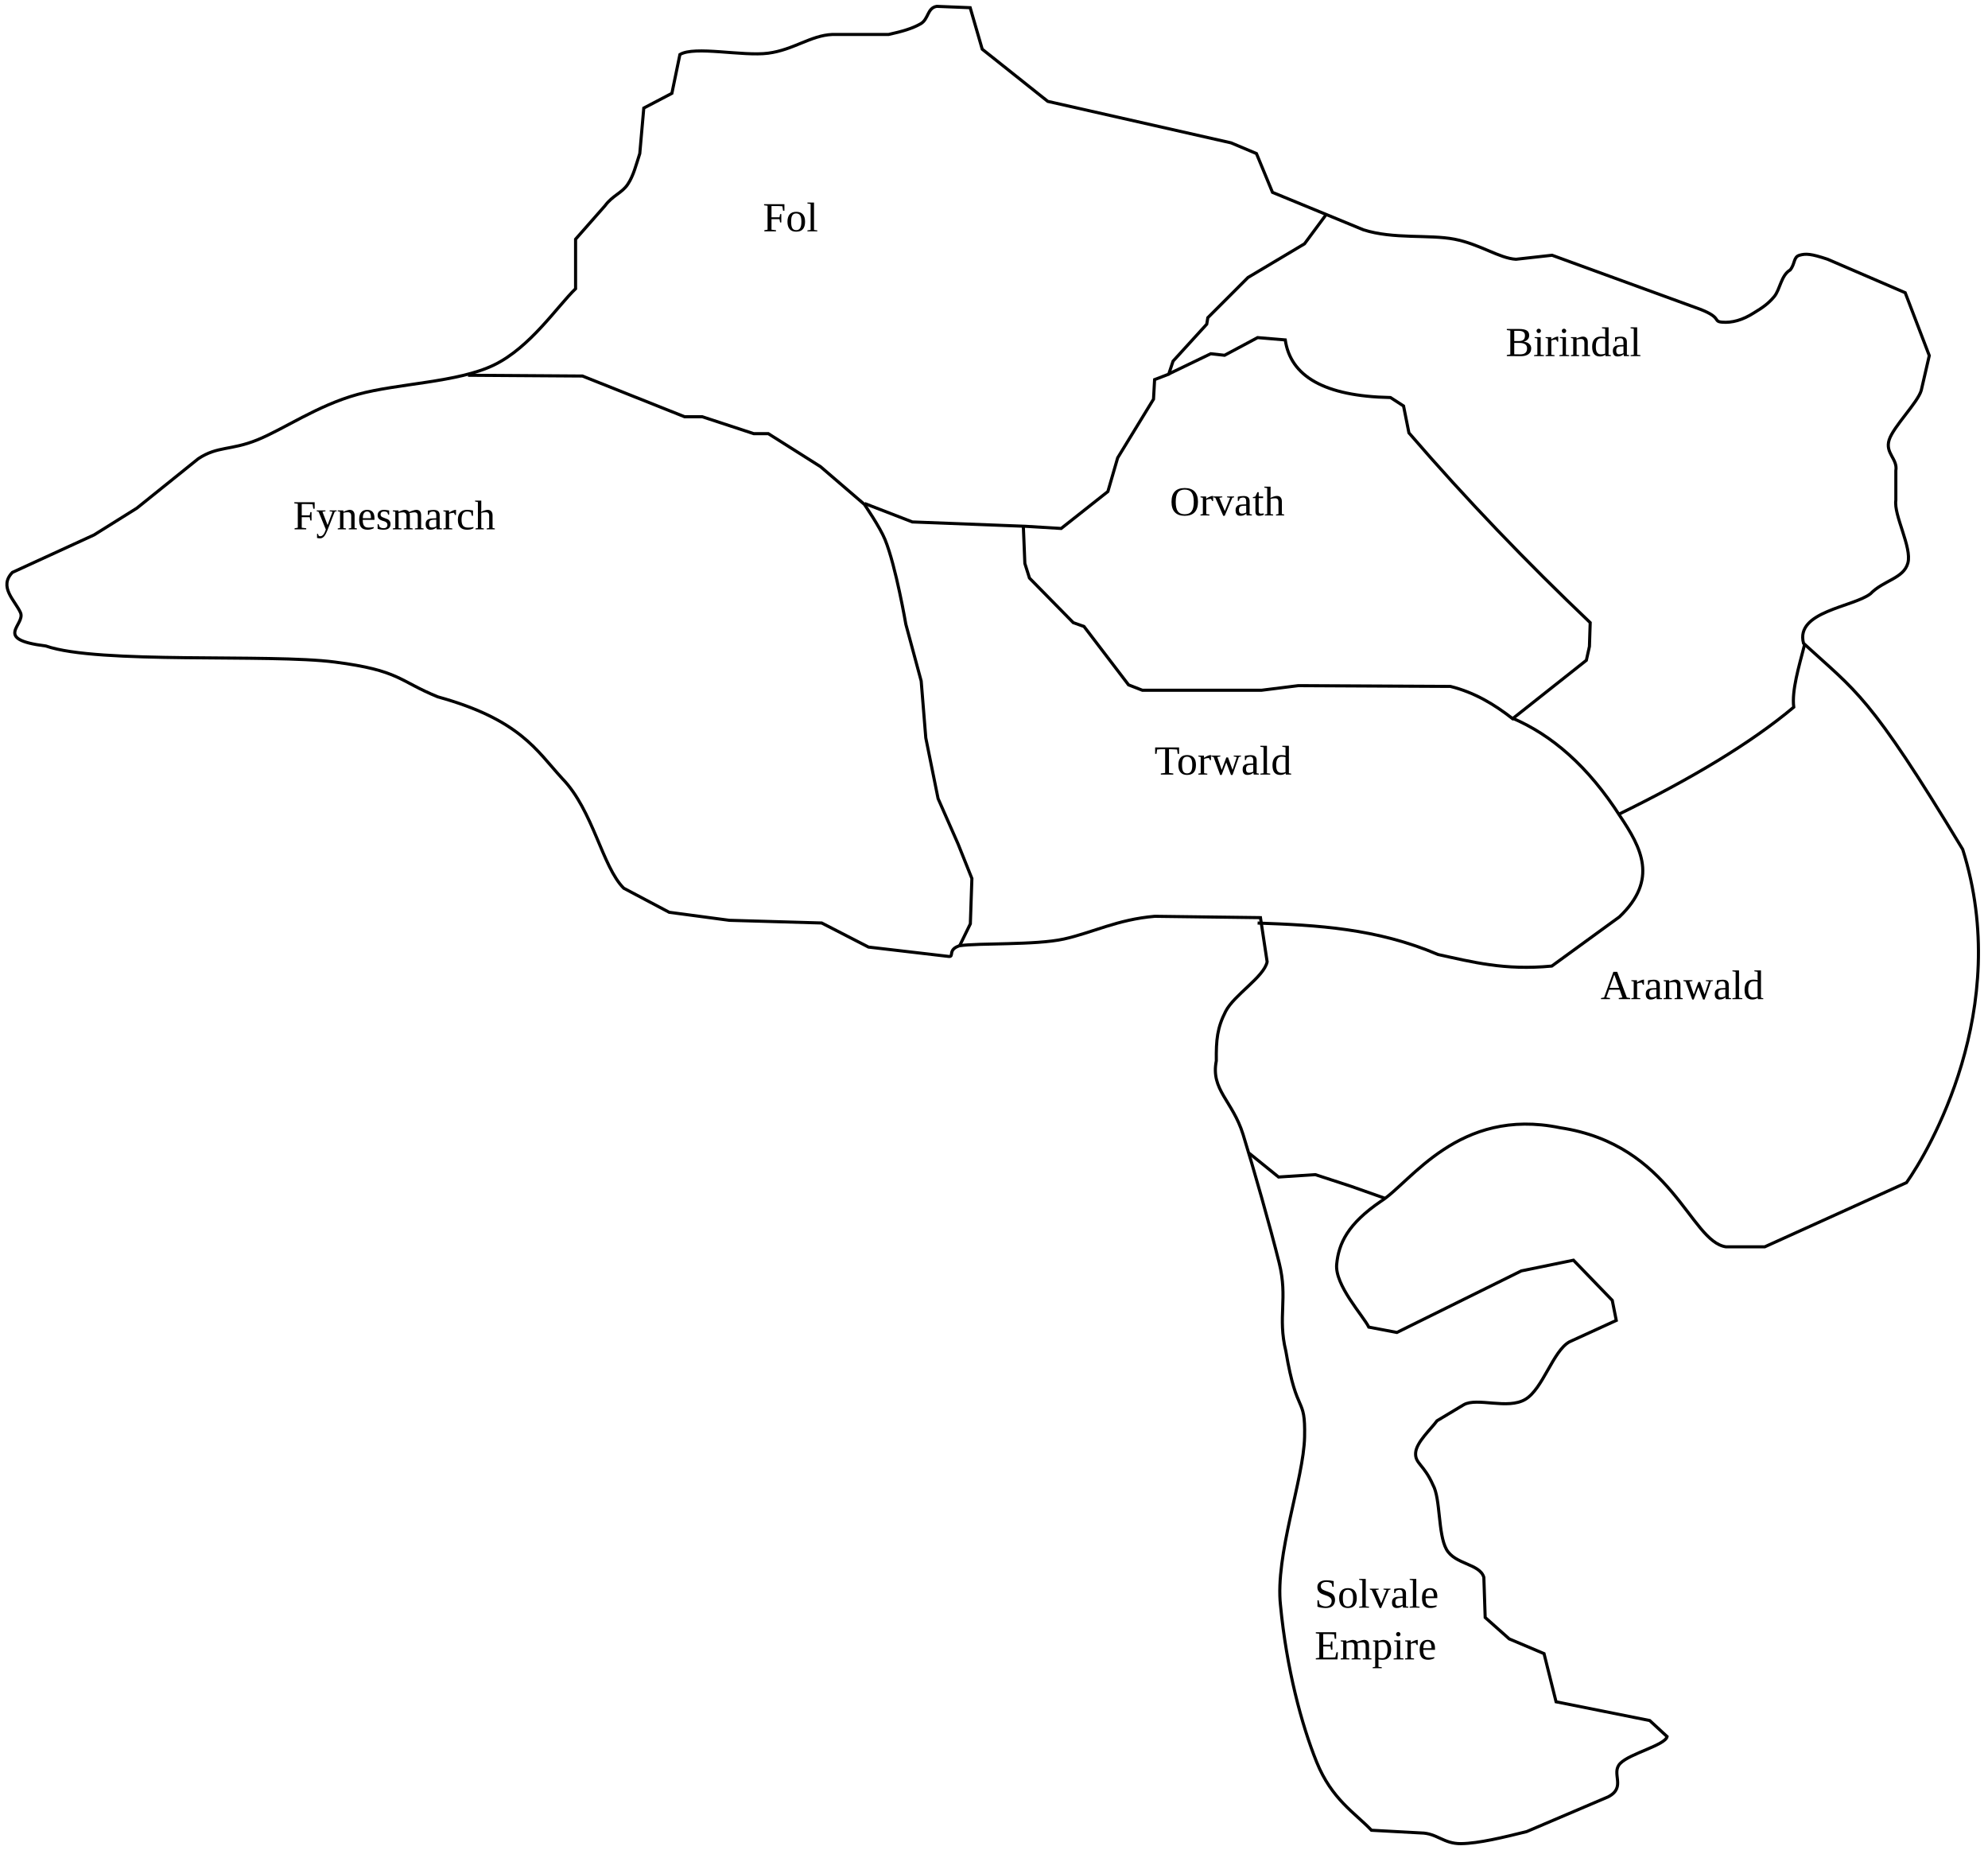
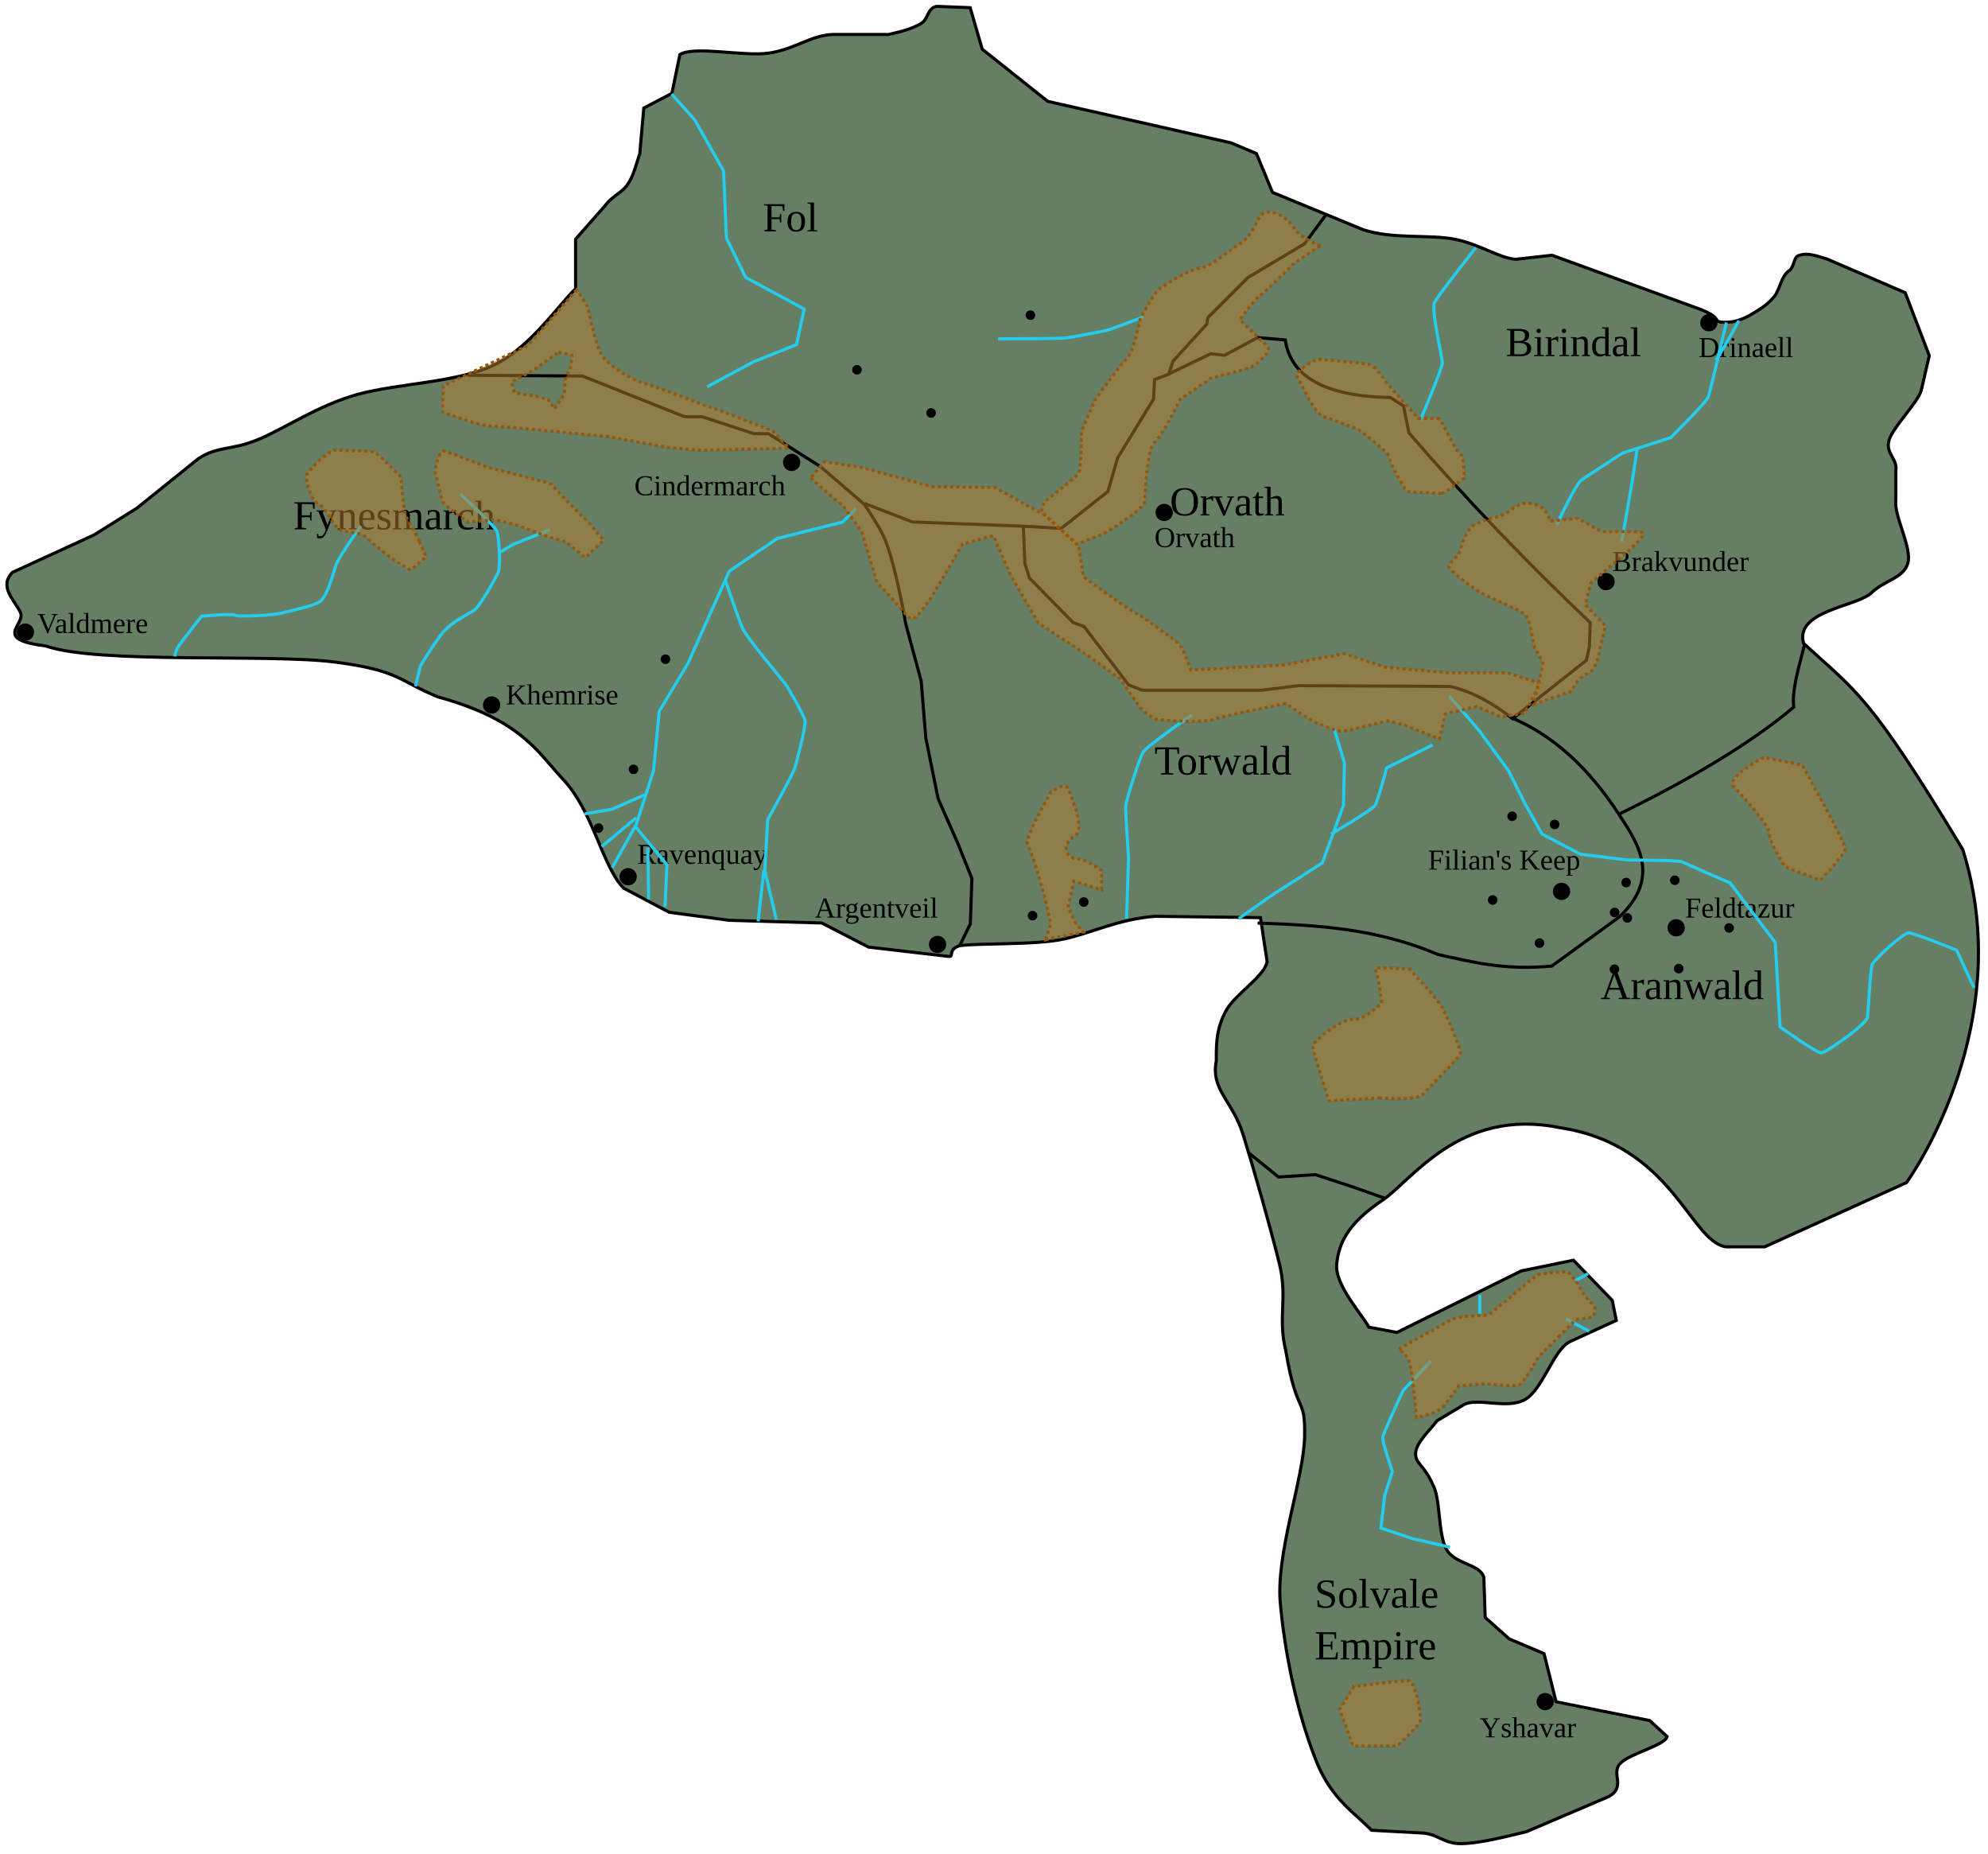
<svg xmlns="http://www.w3.org/2000/svg" width="339mm" height="316mm" viewBox="0 0 339 316" version="1.1" id="svg1" xml:space="preserve">
  <defs id="defs1" />
  <g id="layer1">
-     <path id="path1" d="m 2.118,97.585 c -2.395,2.471 0.418,4.753 1.369,6.844 0.95,2.092 -4.904,4.564 4.334,5.704 8.896,3.118 38.131,1.292 49.27,2.738 11.139,1.445 10.835,3.193 17.564,5.932 14.028,3.878 16.841,9.163 21.213,13.917 5.285,5.437 6.805,15.019 10.492,18.707 l 7.756,4.106 10.264,1.369 15.74,0.456 7.983,4.106 13.686,1.597 c 0.963,0.098 -0.249,-1.147 1.825,-1.825 3.269,-0.494 12.963,-0.076 17.792,-1.141 4.827,-1.064 9.162,-3.346 15.511,-3.877 l 18.02,0.228 1.14,7.528 c -0.532,2.586 -5.626,5.628 -7.071,8.442 -1.445,2.813 -1.635,4.867 -1.597,8.441 -0.988,4.943 2.775,6.806 4.562,12.547 1.786,5.741 4.638,15.78 6.159,21.901 1.52,6.122 -0.304,9.126 1.14,15.058 1.901,11.331 3.346,7.376 3.193,14.601 -0.151,7.225 -5.055,20.153 -4.105,28.746 1.027,10.722 3.574,20.304 6.159,26.692 2.585,6.389 6.539,8.67 9.352,11.635 l 8.44,0.457 c 2.737,0.038 3.84,1.863 6.844,1.824 3.003,-0.038 7.184,-1.064 11.176,-2.053 l 13.914,-5.932 c 3.155,-1.673 0.38,-3.992 2.053,-5.703 1.673,-1.712 7.641,-3.08 7.983,-4.564 l -2.965,-2.737 -15.967,-3.194 -2.053,-8.213 -5.931,-2.509 -4.105,-3.65 -0.228,-6.844 c -0.684,-2.358 -4.943,-2.168 -6.387,-4.792 -1.445,-2.624 -0.989,-8.631 -2.281,-10.95 -1.559,-3.537 -3.08,-3.65 -2.965,-5.476 0.113,-1.825 2.661,-4.106 3.649,-5.476 l 4.562,-2.737 c 2.28,-1.294 7.489,0.874 10.492,-0.913 3.003,-1.787 4.714,-8.251 7.528,-9.81 l 7.983,-3.65 -0.684,-3.421 -6.615,-6.845 -8.896,1.825 -21.213,10.494 -4.791,-0.912 c -0.988,-1.978 -5.816,-7.148 -5.475,-10.722 0.343,-3.575 1.901,-6.883 7.528,-10.723 5.094,-3.194 13.229,-16.122 30.565,-12.547 19.161,2.89 22.126,19.392 28.285,20.304 h 6.615 l 24.178,-10.951 c 3.688,-5.209 18.176,-29.61 9.58,-56.806 -15.959,-26.463 -18.136,-26.86 -27.144,-35.134 -1.452,-5.442 8.44,-6.16 11.405,-8.441 2.243,-2.32 5.665,-2.586 6.387,-5.248 0.723,-2.662 -2.433,-8.137 -2.052,-10.723 v -5.019 c 0.342,-2.015 -1.863,-2.966 -1.141,-5.247 0.723,-2.281 4.866,-6.35 5.475,-8.441 l 1.369,-5.932 -4.106,-10.723 -13.229,-5.703 c -2.852,-0.951 -3.726,-0.989 -4.791,-0.685 -1.064,0.304 -0.722,1.445 -1.596,2.51 -1.559,0.912 -1.712,3.346 -2.737,4.563 -1.027,1.217 -1.978,1.863 -3.422,2.738 -1.939,1.255 -3.802,1.749 -5.474,1.597 -1.673,-0.152 0.266,-0.836 -4.562,-2.509 l -24.407,-8.897 -6.159,0.684 c -2.814,-0.152 -6.159,-2.586 -10.493,-3.422 -4.333,-0.837 -10.379,0.038 -15.511,-1.597 l -15.511,-6.388 -2.737,-6.616 -4.334,-1.825 -31.249,-7.072 -11.177,-8.897 -2.053,-7.072 -5.703,-0.228 c -1.634,0.266 -1.368,2.167 -2.737,2.966 -1.368,0.798 -3.193,1.331 -5.475,1.825 h -9.58 c -3.687,0.152 -6.615,2.624 -10.949,3.194 -4.333,0.57 -12.583,-1.293 -15.055,0.228 l -1.368,6.616 -4.791,2.51 -0.684,7.757 c -0.646,1.977 -1.064,3.764 -2.053,5.247 -0.988,1.483 -2.585,1.901 -3.877,3.65 l -5.018,5.704 v 8.441 c -3.117,3.004 -7.717,10 -13.914,13.004 -6.197,3.004 -16.385,3.118 -23.266,5.019 -6.881,1.901 -12.584,5.932 -17.108,7.757 -4.524,1.825 -6.767,1.027 -10.036,3.194 l -10.493,8.441 -7.299,4.563 z" style="overflow:hidden;fill:none;stroke:#000000;stroke-width:0.529;stroke-dasharray:none;stroke-opacity:1" />
+     <path id="path1" d="m 2.118,97.585 c -2.395,2.471 0.418,4.753 1.369,6.844 0.95,2.092 -4.904,4.564 4.334,5.704 8.896,3.118 38.131,1.292 49.27,2.738 11.139,1.445 10.835,3.193 17.564,5.932 14.028,3.878 16.841,9.163 21.213,13.917 5.285,5.437 6.805,15.019 10.492,18.707 l 7.756,4.106 10.264,1.369 15.74,0.456 7.983,4.106 13.686,1.597 c 0.963,0.098 -0.249,-1.147 1.825,-1.825 3.269,-0.494 12.963,-0.076 17.792,-1.141 4.827,-1.064 9.162,-3.346 15.511,-3.877 l 18.02,0.228 1.14,7.528 c -0.532,2.586 -5.626,5.628 -7.071,8.442 -1.445,2.813 -1.635,4.867 -1.597,8.441 -0.988,4.943 2.775,6.806 4.562,12.547 1.786,5.741 4.638,15.78 6.159,21.901 1.52,6.122 -0.304,9.126 1.14,15.058 1.901,11.331 3.346,7.376 3.193,14.601 -0.151,7.225 -5.055,20.153 -4.105,28.746 1.027,10.722 3.574,20.304 6.159,26.692 2.585,6.389 6.539,8.67 9.352,11.635 l 8.44,0.457 c 2.737,0.038 3.84,1.863 6.844,1.824 3.003,-0.038 7.184,-1.064 11.176,-2.053 l 13.914,-5.932 c 3.155,-1.673 0.38,-3.992 2.053,-5.703 1.673,-1.712 7.641,-3.08 7.983,-4.564 l -2.965,-2.737 -15.967,-3.194 -2.053,-8.213 -5.931,-2.509 -4.105,-3.65 -0.228,-6.844 c -0.684,-2.358 -4.943,-2.168 -6.387,-4.792 -1.445,-2.624 -0.989,-8.631 -2.281,-10.95 -1.559,-3.537 -3.08,-3.65 -2.965,-5.476 0.113,-1.825 2.661,-4.106 3.649,-5.476 l 4.562,-2.737 c 2.28,-1.294 7.489,0.874 10.492,-0.913 3.003,-1.787 4.714,-8.251 7.528,-9.81 l 7.983,-3.65 -0.684,-3.421 -6.615,-6.845 -8.896,1.825 -21.213,10.494 -4.791,-0.912 c -0.988,-1.978 -5.816,-7.148 -5.475,-10.722 0.343,-3.575 1.901,-6.883 7.528,-10.723 5.094,-3.194 13.229,-16.122 30.565,-12.547 19.161,2.89 22.126,19.392 28.285,20.304 h 6.615 l 24.178,-10.951 c 3.688,-5.209 18.176,-29.61 9.58,-56.806 -15.959,-26.463 -18.136,-26.86 -27.144,-35.134 -1.452,-5.442 8.44,-6.16 11.405,-8.441 2.243,-2.32 5.665,-2.586 6.387,-5.248 0.723,-2.662 -2.433,-8.137 -2.052,-10.723 v -5.019 c 0.342,-2.015 -1.863,-2.966 -1.141,-5.247 0.723,-2.281 4.866,-6.35 5.475,-8.441 l 1.369,-5.932 -4.106,-10.723 -13.229,-5.703 c -2.852,-0.951 -3.726,-0.989 -4.791,-0.685 -1.064,0.304 -0.722,1.445 -1.596,2.51 -1.559,0.912 -1.712,3.346 -2.737,4.563 -1.027,1.217 -1.978,1.863 -3.422,2.738 -1.939,1.255 -3.802,1.749 -5.474,1.597 -1.673,-0.152 0.266,-0.836 -4.562,-2.509 l -24.407,-8.897 -6.159,0.684 c -2.814,-0.152 -6.159,-2.586 -10.493,-3.422 -4.333,-0.837 -10.379,0.038 -15.511,-1.597 l -15.511,-6.388 -2.737,-6.616 -4.334,-1.825 -31.249,-7.072 -11.177,-8.897 -2.053,-7.072 -5.703,-0.228 c -1.634,0.266 -1.368,2.167 -2.737,2.966 -1.368,0.798 -3.193,1.331 -5.475,1.825 h -9.58 c -3.687,0.152 -6.615,2.624 -10.949,3.194 -4.333,0.57 -12.583,-1.293 -15.055,0.228 l -1.368,6.616 -4.791,2.51 -0.684,7.757 c -0.646,1.977 -1.064,3.764 -2.053,5.247 -0.988,1.483 -2.585,1.901 -3.877,3.65 l -5.018,5.704 v 8.441 c -3.117,3.004 -7.717,10 -13.914,13.004 -6.197,3.004 -16.385,3.118 -23.266,5.019 -6.881,1.901 -12.584,5.932 -17.108,7.757 -4.524,1.825 -6.767,1.027 -10.036,3.194 l -10.493,8.441 -7.299,4.563 z" style="overflow:hidden;fill:#657e64;stroke:#000000;stroke-width:0.529;stroke-dasharray:none;stroke-opacity:1;fill-opacity:1" />
  </g>
  <g id="layer2">
    <path style="fill:none;stroke:#000000;stroke-width:0.529;stroke-dasharray:none;stroke-opacity:1" d="m 147.428,85.835 8.15,3.149 19.265,0.741 6.113,0.37 7.965,-6.298 1.667,-5.742 6.113,-10.003 0.185,-3.334 2.408,-0.926 0.741,-2.223 5.742,-6.298 0.185,-1.111 6.854,-6.854 9.632,-5.742 3.705,-5.001" id="path4" />
    <path style="fill:none;stroke:#000000;stroke-width:0.529;stroke-dasharray:none;stroke-opacity:1" d="m 79.801,63.977 19.516,0.131 17.421,6.942 h 3.013 l 8.776,2.882 h 2.489 l 8.907,5.632 7.466,6.418 c 0,0 2.66,3.867 3.537,6.025 1.861,4.582 3.537,14.408 3.537,14.408 l 2.62,9.693 0.786,9.693 2.096,10.348 3.406,7.728 2.358,5.894 -0.262,7.728 -1.822,3.732" id="path5" />
    <path style="fill:none;stroke:#000000;stroke-width:0.529;stroke-dasharray:none;stroke-opacity:1" d="m 199.387,63.715 7.073,-3.406 2.358,0.262 5.632,-3.013 4.715,0.393 c 0.9,6.154 6.568,9.606 17.945,9.824 l 2.227,1.441 0.917,4.584 c 9.762,11.326 20.102,22.074 30.912,32.353 l -0.131,4.06 -0.524,2.358 -12.574,9.955 c -3.097,-2.42 -6.47,-4.471 -10.61,-5.501 l -25.934,-0.131 -6.287,0.786 h -20.302 l -2.358,-0.917 -7.597,-9.955 -1.834,-0.655 -7.466,-7.597 -0.786,-2.489 -0.262,-6.418" id="path6" />
    <path style="fill:none;stroke:#000000;stroke-width:0.529;stroke-dasharray:none;stroke-opacity:1" d="m 307.709,109.951 c -0.986,3.818 -2.187,7.797 -1.834,10.61 -7.281,6.112 -17.476,12.225 -29.995,18.337" id="path7" />
    <path style="fill:none;stroke:#000000;stroke-width:0.529;stroke-dasharray:none;stroke-opacity:1" d="m 257.805,122.395 c 6.83,2.893 13.035,8.285 18.468,16.766 3.579,5.357 6.571,10.773 -0.131,17.159 l -11.526,8.383 c -8.126,0.772 -13.615,-0.717 -19.385,-1.965 -10.484,-4.47 -20.639,-5.008 -30.781,-5.37" id="path8" />
    <path style="fill:none;stroke:#000000;stroke-width:0.529;stroke-dasharray:none;stroke-opacity:1;fill-opacity:1" d="m 213.019,196.617 5.004,4.05 6.277,-0.405 6.104,1.996 5.728,2.025" id="path2" />
  </g>
  <g id="layer3">
    <text xml:space="preserve" style="font-size:7.056px;writing-mode:lr-tb;direction:ltr;fill:#000000;stroke:none;stroke-width:0.529;fill-opacity:1" x="49.986" y="90.253" id="text1">
      <tspan id="tspan1" style="font-size:7.056px;stroke-width:0.529;fill:#000000;fill-opacity:1;stroke:none" x="49.986" y="90.253">Fynesmarch</tspan>
    </text>
    <text xml:space="preserve" style="font-size:7.056px;writing-mode:lr-tb;direction:ltr;fill:#000000;fill-opacity:1;stroke:none;stroke-width:0.529" x="130.091" y="39.436" id="text2">
      <tspan id="tspan2" style="stroke-width:0.529" x="130.091" y="39.436">Fol</tspan>
    </text>
    <text xml:space="preserve" style="font-size:7.056px;writing-mode:lr-tb;direction:ltr;fill:#000000;fill-opacity:1;stroke:none;stroke-width:0.529" x="256.745" y="60.709" id="text3">
      <tspan id="tspan3" style="stroke-width:0.529" x="256.745" y="60.709">Birindal</tspan>
    </text>
    <text xml:space="preserve" style="font-size:7.056px;writing-mode:lr-tb;direction:ltr;fill:#000000;fill-opacity:1;stroke:none;stroke-width:0.529" x="199.473" y="87.873" id="text4">
      <tspan id="tspan4" style="stroke-width:0.529" x="199.473" y="87.873">Orvath</tspan>
    </text>
    <text xml:space="preserve" style="font-size:7.056px;writing-mode:lr-tb;direction:ltr;fill:#000000;fill-opacity:1;stroke:none;stroke-width:0.529" x="196.855" y="132.055" id="text5">
      <tspan id="tspan5" style="stroke-width:0.529" x="196.855" y="132.055">Torwald</tspan>
    </text>
    <text xml:space="preserve" style="font-size:7.056px;writing-mode:lr-tb;direction:ltr;fill:#000000;fill-opacity:1;stroke:none;stroke-width:0.529" x="272.945" y="170.345" id="text6">
      <tspan id="tspan6" style="stroke-width:0.529" x="272.945" y="170.345">Aranwald</tspan>
    </text>
    <text xml:space="preserve" style="font-size:7.056px;writing-mode:lr-tb;direction:ltr;fill:#000000;fill-opacity:1;stroke:none;stroke-width:0.529" x="224.171" y="274.087" id="text7">
      <tspan id="tspan7" style="stroke-width:0.529" x="224.171" y="274.087">Solvale</tspan>
      <tspan style="stroke-width:0.529" x="224.171" y="282.906" id="tspan8">Empire</tspan>
    </text>
  </g>
+   <g id="layer4">
+     <circle style="fill:#000000;fill-opacity:1;stroke:none;stroke-width:0.529" id="path9" cx="159.873" cy="161.018" r="1.473" />
+     <circle style="fill:#000000;fill-opacity:1;stroke:none;stroke-width:0.529" id="path9-1" cx="83.831" cy="120.194" r="1.473" />
+     <circle style="fill:#000000;fill-opacity:1;stroke:none;stroke-width:0.529" id="path9-85" cx="198.518" cy="87.369" r="1.473" />
+     <circle style="fill:#000000;fill-opacity:1;stroke:none;stroke-width:0.529" id="path9-9" cx="266.276" cy="151.971" r="1.473" />
+     <circle style="fill:#000000;fill-opacity:1;stroke:none;stroke-width:0.529" id="path9-3" cx="273.87" cy="99.161" r="1.473" />
+     <circle style="fill:#000000;fill-opacity:1;stroke:none;stroke-width:0.529" id="path9-87" cx="291.402" cy="55.023" r="1.473" />
+     <circle style="fill:#000000;fill-opacity:1;stroke:none;stroke-width:0.529" id="path9-93" cx="263.493" cy="290.104" r="1.473" />
+     <circle style="fill:#000000;fill-opacity:1;stroke:none;stroke-width:0.529" id="path9-4" cx="285.825" cy="158.175" r="1.473" />
+     <circle style="fill:#000000;fill-opacity:1;stroke:none;stroke-width:0.529" id="path9-2" cx="134.993" cy="78.831" r="1.473" />
+     <circle style="fill:#000000;fill-opacity:1;stroke:none;stroke-width:0.529" id="path9-23" cx="4.328" cy="107.771" r="1.473" />
+     <circle style="fill:#000000;fill-opacity:1;stroke:none;stroke-width:0.529" id="path9-8" cx="107.116" cy="149.47" r="1.473" />
+   </g>
+   <g id="layer5">
+     <text xml:space="preserve" style="font-size:4.939px;writing-mode:lr-tb;direction:ltr;fill:#000000;fill-opacity:1;stroke:none;stroke-width:0.529" x="6.336" y="107.92" id="text1-5-2" transform="translate(79.92045,12.17364)">
+       <tspan id="tspan1-0-4" style="font-size:4.939px;fill:#000000;fill-opacity:1;stroke:none;stroke-width:0.529" x="6.336" y="107.92">Khemrise</tspan>
+     </text>
+     <text xml:space="preserve" style="font-size:4.939px;writing-mode:lr-tb;direction:ltr;fill:#000000;fill-opacity:1;stroke:none;stroke-width:0.529" x="274.909" y="97.364" id="text24">
+       <tspan id="tspan24" style="stroke-width:0.529" x="274.909" y="97.364">Brakvunder</tspan>
+     </text>
+     <text xml:space="preserve" style="font-size:4.939px;writing-mode:lr-tb;direction:ltr;fill:#000000;fill-opacity:1;stroke:none;stroke-width:0.529" x="289.636" y="60.873" id="text23">
+       <tspan id="tspan23" style="stroke-width:0.529" x="289.636" y="60.873">Drinaell</tspan>
+     </text>
+     <text xml:space="preserve" style="font-size:4.939px;writing-mode:lr-tb;direction:ltr;fill:#000000;fill-opacity:1;stroke:none;stroke-width:0.529" x="243.491" y="148.255" id="text17">
+       <tspan id="tspan17" style="stroke-width:0.529" x="243.491" y="148.255">Filian's Keep</tspan>
+     </text>
+     <text xml:space="preserve" style="font-size:4.939px;writing-mode:lr-tb;direction:ltr;fill:#000000;fill-opacity:1;stroke:none;stroke-width:0.529" x="252.327" y="296.182" id="text13">
+       <tspan id="tspan13" style="stroke-width:0.529" x="252.327" y="296.182">Yshavar</tspan>
+     </text>
+     <text xml:space="preserve" style="font-size:4.939px;writing-mode:lr-tb;direction:ltr;fill:#000000;fill-opacity:1;stroke:none;stroke-width:0.529" x="196.855" y="93.273" id="text14">
+       <tspan id="tspan14" style="stroke-width:0.529" x="196.855" y="93.273">Orvath</tspan>
+     </text>
+     <text xml:space="preserve" style="font-size:4.939px;writing-mode:lr-tb;direction:ltr;fill:#000000;fill-opacity:1;stroke:none;stroke-width:0.529" x="6.336" y="107.92" id="text1-5">
+       <tspan id="tspan1-0" style="font-size:4.939px;fill:#000000;fill-opacity:1;stroke:none;stroke-width:0.529" x="6.336" y="107.92">Valdmere</tspan>
+     </text>
+     <text xml:space="preserve" style="font-size:4.939px;writing-mode:lr-tb;direction:ltr;fill:#000000;fill-opacity:1;stroke:none;stroke-width:0.529" x="138.927" y="156.436" id="text11">
+       <tspan id="tspan11" style="stroke-width:0.529" x="138.927" y="156.436">Argentveil</tspan>
+     </text>
+     <text xml:space="preserve" style="font-size:4.939px;writing-mode:lr-tb;direction:ltr;fill:#000000;fill-opacity:1;stroke:none;stroke-width:0.529" x="108.655" y="147.273" id="text12">
+       <tspan id="tspan12" style="stroke-width:0.529" x="108.655" y="147.273">Ravenquay</tspan>
+     </text>
+     <text xml:space="preserve" style="font-size:4.939px;writing-mode:lr-tb;direction:ltr;fill:#000000;fill-opacity:1;stroke:none;stroke-width:0.529" x="287.345" y="156.436" id="text18">
+       <tspan id="tspan18" style="stroke-width:0.529" x="287.345" y="156.436">Feldtazur</tspan>
+     </text>
+     <text xml:space="preserve" style="font-size:4.939px;writing-mode:lr-tb;direction:ltr;fill:#000000;fill-opacity:1;stroke:none;stroke-width:0.529" x="108.164" y="84.436" id="text22">
+       <tspan id="tspan22" style="stroke-width:0.529" x="108.164" y="84.436">Cindermarch</tspan>
+     </text>
+   </g>
+   <g id="layer6">
+     <circle style="fill:#000000;fill-opacity:1;stroke:none;stroke-width:0.529" id="path24" cx="176.073" cy="156.109" r="0.818" />
+     <circle style="fill:#000000;fill-opacity:1;stroke:none;stroke-width:0.529" id="path24-9" cx="184.809" cy="153.781" r="0.818" />
+     <circle style="fill:#000000;fill-opacity:1;stroke:none;stroke-width:0.529" id="path24-3" cx="262.521" cy="160.786" r="0.818" />
+     <circle style="fill:#000000;fill-opacity:1;stroke:none;stroke-width:0.529" id="path24-4" cx="254.536" cy="153.44" r="0.818" />
+     <circle style="fill:#000000;fill-opacity:1;stroke:none;stroke-width:0.529" id="path24-1" cx="257.851" cy="139.159" r="0.818" />
+     <circle style="fill:#000000;fill-opacity:1;stroke:none;stroke-width:0.529" id="path24-37" cx="265.106" cy="140.556" r="0.818" />
+     <circle style="fill:#000000;fill-opacity:1;stroke:none;stroke-width:0.529" id="path24-13" cx="277.298" cy="150.465" r="0.818" />
+     <circle style="fill:#000000;fill-opacity:1;stroke:none;stroke-width:0.529" id="path24-0" cx="285.591" cy="150.071" r="0.818" />
+     <circle style="fill:#000000;fill-opacity:1;stroke:none;stroke-width:0.529" id="path24-15" cx="294.851" cy="158.201" r="0.818" />
+     <circle style="fill:#000000;fill-opacity:1;stroke:none;stroke-width:0.529" id="path24-7" cx="286.261" cy="165.132" r="0.818" />
+     <circle style="fill:#000000;fill-opacity:1;stroke:none;stroke-width:0.529" id="path24-01" cx="275.302" cy="165.239" r="0.818" />
+     <circle style="fill:#000000;fill-opacity:1;stroke:none;stroke-width:0.529" id="path24-41" cx="277.496" cy="156.493" r="0.818" />
+     <circle style="fill:#000000;fill-opacity:1;stroke:none;stroke-width:0.529" id="path24-46" cx="275.334" cy="155.557" r="0.818" />
+     <circle style="fill:#000000;fill-opacity:1;stroke:none;stroke-width:0.529" id="path24-77" cx="102.058" cy="141.18" r="0.818" />
+     <circle style="fill:#000000;fill-opacity:1;stroke:none;stroke-width:0.529" id="path24-6" cx="113.483" cy="112.387" r="0.818" />
+     <circle style="fill:#000000;fill-opacity:1;stroke:none;stroke-width:0.529" id="path24-012" cx="146.137" cy="63.047" r="0.818" />
+     <circle style="fill:#000000;fill-opacity:1;stroke:none;stroke-width:0.529" id="path24-78" cx="158.774" cy="70.404" r="0.818" />
+     <circle style="fill:#000000;fill-opacity:1;stroke:none;stroke-width:0.529" id="path24-016" cx="175.708" cy="53.735" r="0.818" />
+     <circle style="fill:#000000;fill-opacity:1;stroke:none;stroke-width:0.529" id="path24-99" cx="108.031" cy="131.163" r="0.818" />
+   </g>
+   <g id="layer7">
+     <path style="fill:none;fill-opacity:1;stroke:#24cced;stroke-width:0.529;stroke-opacity:1" d="m 104.4,147.927 4.091,-7.364 2.945,-9.164 0.982,-10.145 4.909,-8.182 3.436,-7.691 3.6,-8.018 8.182,-5.564 11.127,-2.782 2.291,-2.291" id="path25" />
+     <path style="fill:none;fill-opacity:1;stroke:#24cced;stroke-width:0.529;stroke-opacity:1" d="m 109.964,135.491 -5.564,2.455 -4.745,0.818" id="path26" />
+     <path style="fill:none;fill-opacity:1;stroke:#24cced;stroke-width:0.529;stroke-opacity:1" d="m 108.327,140.891 5.4,6.545 -0.327,7.2" id="path27" />
+     <path style="fill:none;fill-opacity:1;stroke:#24cced;stroke-width:0.529;stroke-opacity:1" d="m 110.455,144.491 0.164,8.836" id="path28" />
+     <path style="fill:none;fill-opacity:1;stroke:#24cced;stroke-width:0.529;stroke-opacity:1" d="M 108.491,139.418 102.6,144.327" id="path29" />
+     <path style="fill:none;fill-opacity:1;stroke:#24cced;stroke-width:0.529;stroke-opacity:1" d="m 123.709,99 c 0,0 2.291,6.709 2.945,8.182 0.655,1.473 6.545,8.509 7.2,9.327 0.655,0.818 3.273,5.564 3.436,6.382 0.164,0.818 -1.473,7.2 -1.8,8.182 -0.327,0.982 -4.582,8.673 -4.582,8.673 l -0.491,8.673 1.964,8.345" id="path30" />
+     <path style="fill:none;fill-opacity:1;stroke:#24cced;stroke-width:0.529;stroke-opacity:1" d="m 130.255,148.418 -0.982,8.673" id="path31" />
+     <path style="fill:none;fill-opacity:1;stroke:#24cced;stroke-width:0.529;stroke-opacity:1" d="m 78.545,84.273 c 0,0 5.891,5.4 6.218,6.382 0.327,0.982 0.655,6.055 0.164,7.036 -0.491,0.982 -2.945,5.4 -3.927,6.218 -0.982,0.818 -4.091,1.964 -5.891,4.418 -1.8,2.455 -3.436,5.236 -3.436,5.236 L 70.855,117" id="path32" />
+     <path style="fill:none;fill-opacity:1;stroke:#24cced;stroke-width:0.529;stroke-opacity:1" d="m 93.764,90.327 -6.218,2.455 -2.455,1.473" id="path33" />
+     <path style="fill:none;fill-opacity:1;stroke:#24cced;stroke-width:0.529;stroke-opacity:1" d="m 61.527,89.673 c 0,0 -3.764,5.236 -4.255,6.709 -0.491,1.473 -1.473,5.4 -2.782,6.218 -1.309,0.818 -5.4,1.636 -6.709,1.964 -1.309,0.327 -7.036,0.655 -7.691,0.327 -0.655,-0.327 -5.727,0.164 -5.727,0.164 0,0 -3.764,4.745 -4.091,5.4 -0.327,0.655 -0.491,1.473 -0.491,1.473" id="path34" />
+     <path style="fill:none;fill-opacity:1;stroke:#24cced;stroke-width:0.529;stroke-opacity:1" d="m 195.055,54 c 0,0 -5.564,2.127 -6.218,2.291 -0.655,0.164 -5.727,1.145 -6.873,1.309 -1.145,0.164 -11.782,0.164 -11.782,0.164" id="path35" />
+     <path style="fill:none;fill-opacity:1;stroke:#24cced;stroke-width:0.529;stroke-opacity:1" d="m 120.6,65.945 7.855,-4.255 7.364,-2.945 1.309,-6.055 -9.982,-5.4 -3.273,-6.709 -0.491,-11.455 -4.909,-8.673 -3.927,-4.418" id="path36" />
+     <path style="fill:none;fill-opacity:1;stroke:#24cced;stroke-width:0.529;stroke-opacity:1" d="m 203.236,121.909 c 0,0 -7.691,5.236 -8.345,6.382 -0.655,1.145 -2.945,8.345 -2.945,9.327 0,0.982 0.491,8.673 0.491,8.673 L 192.109,156.6" id="path37" />
+     <path style="fill:none;fill-opacity:1;stroke:#24cced;stroke-width:0.529;stroke-opacity:1" d="m 227.455,124.036 1.8,6.055 -0.164,7.2 -3.6,9.818 -8.673,5.564 -5.564,3.927" id="path38" />
+     <path style="fill:none;fill-opacity:1;stroke:#24cced;stroke-width:0.529;stroke-opacity:1" d="m 244.309,126.982 -7.855,3.927 c 0,0 -1.473,5.564 -1.964,6.382 -0.491,0.818 -7.527,4.909 -7.527,4.909" id="path39" />
+     <path style="fill:none;fill-opacity:1;stroke:#24cced;stroke-width:0.529;stroke-opacity:1" d="m 247.091,118.636 c 0,0 4.745,5.4 5.236,6.055 0.491,0.655 4.909,6.709 4.909,6.709 l 2.782,5.564 2.945,5.236 6.545,3.436 8.018,0.982 c 0,0 8.673,0 9.327,0.327 0.655,0.327 8.182,3.6 8.182,3.6 l 7.691,10.145 0.818,14.4 c 0,0 6.218,4.418 7.036,4.418 0.818,0 7.691,-4.909 7.855,-6.055 0.164,-1.145 0.491,-8.182 0.818,-9 0.327,-0.818 5.236,-5.4 6.218,-5.4 0.982,0 8.182,2.945 8.182,2.945 l 2.945,6.382" id="path40" />
+     <path style="fill:none;fill-opacity:1;stroke:#24cced;stroke-width:0.529;stroke-opacity:1" d="m 242.182,71.673 c 0,0 3.764,-8.836 3.764,-9.818 0,-0.982 -1.964,-9 -1.309,-10.309 0.655,-1.309 7.036,-9.327 7.036,-9.327" id="path41" />
+     <path style="fill:none;fill-opacity:1;stroke:#24cced;stroke-width:0.529;stroke-opacity:1" d="m 265.418,89.509 c 0,0 3.273,-6.873 4.091,-7.527 0.818,-0.655 7.2,-4.745 7.2,-4.745 l 8.182,-2.618 c 0,0 6.055,-6.055 6.382,-6.873 0.327,-0.818 3.109,-12.764 3.109,-12.764" id="path42" />
+     <path style="fill:none;fill-opacity:1;stroke:#24cced;stroke-width:0.529;stroke-opacity:1" d="m 276.545,92.291 c 0,0 1.473,-8.345 1.636,-9.327 0.164,-0.982 0.982,-6.382 0.982,-6.382" id="path43" />
+     <path style="fill:none;fill-opacity:1;stroke:#24cced;stroke-width:0.529;stroke-opacity:1" d="m 292.582,61.364 c 1.145,-1.473 3.927,-6.709 3.927,-6.709" id="path44" />
+     <path style="fill:none;fill-opacity:1;stroke:#24cced;stroke-width:0.529;stroke-opacity:1" d="m 252.327,224.018 v -3.273" id="path45" />
+     <path style="fill:none;fill-opacity:1;stroke:#24cced;stroke-width:0.529;stroke-opacity:1" d="m 268.691,218.291 2.127,-1.145" id="path46" />
+     <path style="fill:none;fill-opacity:1;stroke:#24cced;stroke-width:0.529;stroke-opacity:1" d="m 267.055,224.836 3.927,2.127" id="path47" />
+     <path style="fill:none;fill-opacity:1;stroke:#24cced;stroke-width:0.529;stroke-opacity:1" d="m 243.982,232.036 -4.745,5.073 c 0,0 -3.273,7.036 -3.436,7.855 -0.164,0.818 1.636,5.891 1.636,5.891 l -1.309,4.091 -0.655,5.564 5.4,1.8 6.382,1.473" id="path48" />
+   </g>
+   <g id="layer8">
+     <path id="path49" style="fill:#b37f33;fill-opacity:0.517;stroke:#96560c;stroke-width:0.529;stroke-opacity:1;stroke-dasharray:0.529, 0.529;stroke-dashoffset:0" d="M 98.345 49.418 L 90 58.909 L 75.6 65.782 L 75.436 70.2 C 75.436 70.2 81.655 72.654 83.782 72.654 C 85.909 72.654 103.746 74.454 103.746 74.454 L 113.727 76.255 C 113.727 76.255 118.145 76.746 120.109 76.746 C 122.073 76.746 134.509 76.418 134.509 76.418 C 134.509 76.418 132.218 73.636 131.4 73.309 C 130.582 72.982 123.054 70.036 121.909 69.709 C 120.763 69.382 112.582 66.109 110.127 65.454 C 107.673 64.8 103.582 62.182 102.6 60.546 C 101.618 58.909 100.473 53.509 100.309 52.691 C 100.145 51.873 98.345 49.418 98.345 49.418 z M 95.237 60.055 L 97.527 60.546 L 97.364 62.509 L 96.382 64.636 L 96.218 67.254 L 94.582 69.709 L 93.436 68.073 L 91.473 67.582 L 87.709 66.927 L 87.218 65.127 L 91.145 63 L 95.237 60.055 z " />
+     <path style="fill:#b37f33;fill-opacity:0.517;stroke:#97560c;stroke-width:0.529;stroke-dasharray:0.529, 0.529;stroke-dashoffset:0;stroke-opacity:1" d="m 138.273,81.491 c 0,0 4.255,3.927 4.909,4.255 0.655,0.327 3.764,4.909 3.764,4.909 l 2.618,8.673 2.782,2.945 c 0,0 2.455,3.109 3.109,3.273 0.655,0.164 2.782,-2.782 3.273,-3.6 0.491,-0.818 1.964,-3.273 1.964,-3.273 l 3.436,-5.891 5.236,-1.473 3.109,7.036 4.582,7.855 8.182,5.4 5.727,4.091 3.436,4.909 c 0,0 1.636,1.636 2.618,1.964 0.982,0.327 8.673,0.655 9.655,0.164 0.982,-0.491 12.6,-2.782 12.6,-2.782 0,0 4.091,2.782 4.745,3.109 0.655,0.327 4.091,1.636 4.745,1.636 0.655,0 7.855,-1.8 7.855,-1.8 0,0 2.945,0.655 3.6,0.982 C 240.873,124.2 245.455,126 245.455,126 l 0.982,-4.255 5.4,-1.309 4.091,1.8 4.091,-0.655 2.618,-5.073 -5.564,-1.8 c 0,0 -9,0 -9.655,0 -0.655,0 -11.291,-0.982 -11.291,-0.982 l -6.873,-2.291 -10.636,1.964 -15.545,0.818 c 0,0 -1.473,-4.091 -2.127,-4.582 -0.655,-0.491 -6.545,-4.909 -7.2,-5.073 -0.655,-0.164 -9,-6.218 -9,-6.218 l -0.818,-5.4 -5.4,-4.909 -8.836,-4.909 -10.8,-0.164 -11.945,-3.273 -6.382,-0.982 z" id="path50" />
+     <path style="fill:#b37f33;fill-opacity:0.517;stroke:#97560c;stroke-width:0.529;stroke-dasharray:0.529, 0.529;stroke-dashoffset:0;stroke-opacity:1" d="m 261.491,120.109 6.545,-2.291 c 0,0 0.818,-2.127 2.618,-2.945 1.8,-0.818 2.127,-4.091 2.127,-4.091 l 0.982,-4.091 -3.436,-3.6 0.982,-3.764 6.055,-5.073 c 0,0 3.436,-3.109 2.782,-3.436 -0.655,-0.327 -7.036,-0.164 -7.036,-0.164 l -4.091,-2.291 -4.745,0.491 c 0,0 -0.164,-2.291 -2.782,-2.945 -2.618,-0.655 -3.6,1.145 -5.073,1.8 -1.473,0.655 -3.436,0.818 -5.073,1.8 -1.636,0.982 -2.618,5.073 -2.618,5.073 0,0 -1.8,1.473 -1.636,2.127 0.164,0.655 4.255,3.6 4.909,4.091 0.655,0.491 7.036,3.109 8.018,3.927 0.982,0.818 1.473,5.236 1.473,5.236 l 1.636,3.109 -0.655,2.945 z" id="path51" />
+     <path style="fill:#b37f33;fill-opacity:0.517;stroke:#97560c;stroke-width:0.529;stroke-dasharray:0.529, 0.529;stroke-dashoffset:0;stroke-opacity:1" d="m 245.782,84.109 c 0.655,0 3.927,-2.618 3.927,-2.618 0,0 0,-3.927 -0.818,-4.255 -0.818,-0.327 -2.945,-5.891 -3.764,-5.891 -0.818,0 -3.273,0 -3.273,0 l -5.4,-6.055 c 0,0 -1.8,-3.109 -3.436,-3.273 -1.636,-0.164 -8.345,-0.818 -8.345,-0.818 0,0 -4.091,1.964 -3.436,3.109 0.655,1.145 2.945,6.218 4.418,6.709 1.473,0.491 5.891,2.127 5.891,2.127 0,0 5.073,3.764 5.236,4.582 0.164,0.818 2.618,5.891 3.273,6.055 0.655,0.164 5.727,0.327 5.727,0.327 z" id="path52" />
+     <path style="fill:#b37f33;fill-opacity:0.517;stroke:#97560c;stroke-width:0.529;stroke-dasharray:0.529, 0.529;stroke-dashoffset:0;stroke-opacity:1" d="m 225.164,41.891 c 0,0 -3.273,-1.145 -4.582,-3.109 -1.309,-1.964 -3.764,-3.109 -5.073,-2.455 -1.309,0.655 -1.473,3.6 -4.091,5.236 -2.618,1.636 -4.582,3.764 -6.709,4.091 -2.127,0.327 -6.218,2.945 -7.2,3.764 -0.982,0.818 -3.109,5.073 -3.109,5.073 0,0 -1.145,5.727 -2.291,6.709 -1.145,0.982 -5.4,7.036 -5.4,7.036 l -2.291,5.236 c 0,0 0,6.382 -0.491,7.2 -0.491,0.818 -5.891,4.909 -5.891,4.909 l -0.491,1.636 6.055,5.564 4.582,-1.8 c 0,0 7.036,-4.091 7.036,-5.564 0,-1.473 0.491,-9.164 1.636,-9.982 1.145,-0.818 4.418,-7.364 4.418,-7.364 l 5.236,-3.6 c 0,0 6.873,-1.636 7.527,-2.291 0.655,-0.655 3.109,-2.291 1.964,-3.273 -1.145,-0.982 -4.582,-4.418 -4.582,-4.418 0,0 2.618,-3.6 3.436,-4.091 0.818,-0.491 5.891,-5.564 5.891,-5.564 z" id="path53" />
+     <path style="fill:#b37f33;fill-opacity:0.517;stroke:#97560c;stroke-width:0.529;stroke-dasharray:0.529, 0.529;stroke-dashoffset:0;stroke-opacity:1" d="m 178.364,160.2 0.818,-2.782 -1.145,-4.909 -1.473,-5.073 -1.473,-3.927 c 0,0 0.982,-2.782 1.473,-3.6 0.491,-0.818 2.618,-4.909 2.618,-4.909 0,0 2.291,-1.473 2.782,-0.818 0.491,0.655 1.636,4.255 1.636,4.255 0,0 0.818,3.273 0,3.764 -0.818,0.491 -1.8,1.473 -1.8,2.455 0,0.982 0.818,1.8 2.127,1.8 1.309,0 3.927,1.964 3.927,1.964 v 3.273 l -4.745,-1.473 -0.982,4.418 1.309,2.782 1.309,1.473 z" id="path54" />
+     <path style="fill:#b37f33;fill-opacity:0.517;stroke:#97560c;stroke-width:0.529;stroke-dasharray:0.529, 0.529;stroke-dashoffset:0;stroke-opacity:1" d="m 96.382,92.291 c -1.145,0 -7.855,-2.618 -7.855,-2.618 0,0 -3.109,-0.982 -4.255,-0.982 -1.145,0 -4.418,0.327 -4.418,0.327 0,0 -4.091,-2.782 -4.418,-3.6 -0.327,-0.818 -0.818,-3.764 -1.145,-4.418 -0.327,-0.655 0.491,-4.255 1.473,-4.091 0.982,0.164 7.527,2.945 8.673,3.109 1.145,0.164 9.491,2.455 9.491,2.455 0,0 4.909,5.236 5.727,5.891 0.818,0.655 3.273,3.764 3.273,3.764 l -3.109,2.945 z" id="path55" />
+     <path style="fill:#b37f33;fill-opacity:0.517;stroke:#97560c;stroke-width:0.529;stroke-dasharray:0.529, 0.529;stroke-dashoffset:0;stroke-opacity:1" d="m 71.509,92.291 c 0,0 -1.473,-2.945 -2.127,-3.927 -0.655,-0.982 -0.982,-7.036 -0.982,-7.036 0,0 -3.927,-4.091 -4.582,-4.255 -0.655,-0.164 -5.727,-0.327 -6.709,-0.327 -0.982,0 -4.255,3.109 -4.745,4.091 -0.491,0.982 0.818,4.745 2.127,5.236 1.309,0.491 2.291,4.091 3.927,4.418 1.636,0.327 3.273,0.327 4.255,1.309 0.982,0.982 4.582,3.764 4.582,3.764 l 2.782,1.636 2.618,-2.291 z" id="path56" />
+     <path style="fill:#b37f33;fill-opacity:0.517;stroke:#97560c;stroke-width:0.529;stroke-dasharray:0.529, 0.529;stroke-dashoffset:0;stroke-opacity:1" d="M 265.745,227.945 268.691,225 l 2.945,-0.491 c 0,0 0.982,-1.309 -0.327,-2.455 -1.309,-1.145 -2.291,-3.273 -2.291,-3.273 l -1.636,-1.964 c 0,0 -4.255,0.164 -5.073,0.491 -0.818,0.327 -5.236,4.255 -5.236,4.255 l -3.273,2.618 c 0,0 -4.091,0.164 -5.4,0.491 -1.309,0.327 -2.782,1.473 -4.418,2.291 -1.636,0.818 -5.564,3.109 -5.564,3.109 0,0 1.636,0.491 2.127,2.945 0.491,2.455 0.982,8.673 0.982,8.673 0,0 3.109,-0.655 4.091,-1.473 0.982,-0.818 3.109,-3.927 3.109,-3.927 0,0 3.436,-0.327 4.582,-0.327 1.145,0 4.909,0.491 5.727,0.164 0.818,-0.327 3.273,-4.745 3.273,-4.745 z" id="path57" />
+     <path style="fill:#b37f33;fill-opacity:0.517;stroke:#97560c;stroke-width:0.529;stroke-dasharray:0.529, 0.529;stroke-dashoffset:0;stroke-opacity:1" d="m 235.145,187.2 c 1.145,0 6.545,0.491 7.527,-0.655 0.982,-1.145 6.382,-6.382 6.382,-7.036 0,-0.655 -2.127,-5.891 -3.109,-7.691 -0.982,-1.8 -5.564,-6.545 -5.564,-6.545 0,0 -6.382,-0.655 -5.891,0 0.491,0.655 1.145,5.727 1.145,5.727 0,0 -2.945,2.945 -4.909,2.782 -1.964,-0.164 -6.873,3.764 -6.873,4.582 0,0.818 2.782,9.327 2.782,9.327 z" id="path58" />
+     <path style="fill:#b37f33;fill-opacity:0.517;stroke:#97560c;stroke-width:0.529;stroke-dasharray:0.529, 0.529;stroke-dashoffset:0;stroke-opacity:1" d="m 300.764,129.109 c 0,0 -6.709,3.436 -5.073,5.073 1.636,1.636 6.218,6.873 6.055,8.018 -0.164,1.145 2.618,5.564 2.618,5.564 l 6.055,2.291 c 0,0 4.255,-4.418 4.255,-5.4 0,-0.982 -7.364,-14.236 -7.364,-14.236 z" id="path59" />
+     <path style="fill:#b37f33;fill-opacity:0.517;stroke:#97560c;stroke-width:0.529;stroke-dasharray:0.529, 0.529;stroke-dashoffset:0;stroke-opacity:1" d="m 230.891,287.509 -2.455,3.927 2.291,6.218 h 7.527 c 0,0 3.764,-3.436 3.927,-4.255 0.164,-0.818 -0.655,-6.873 -2.127,-6.873 -1.473,0 -9.164,0.982 -9.164,0.982 z" id="path60" />
+   </g>
</svg>
